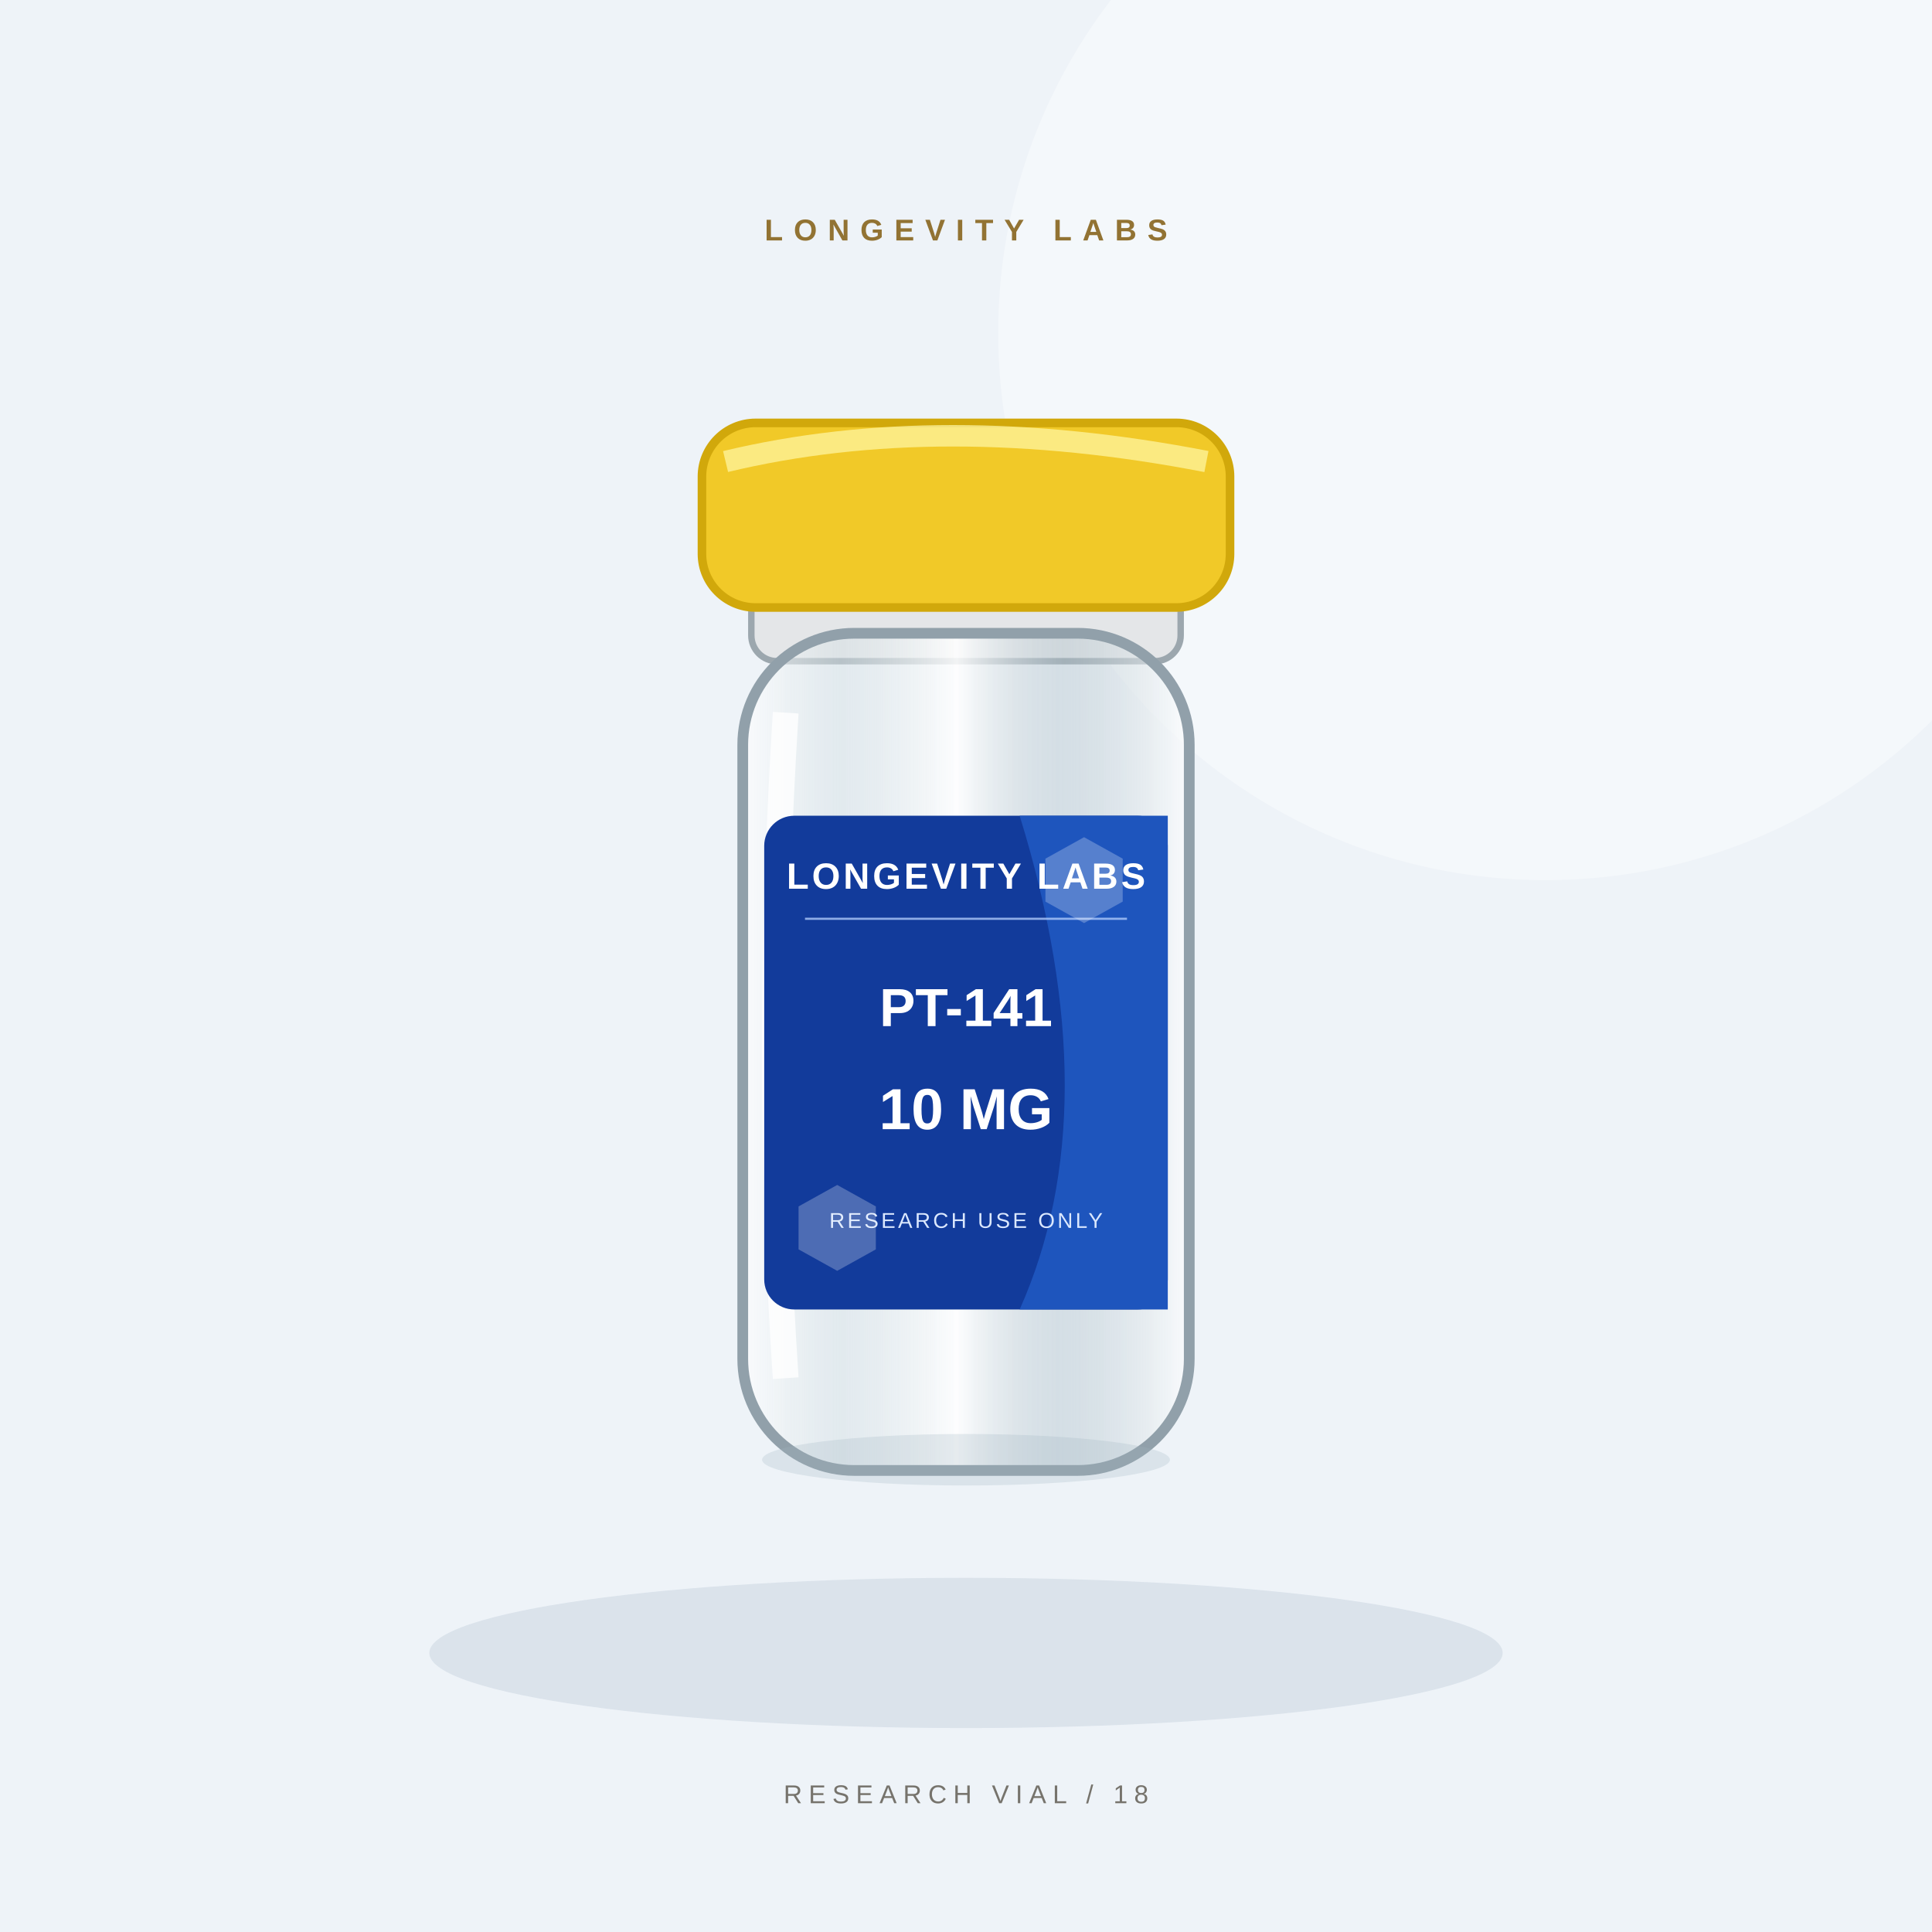
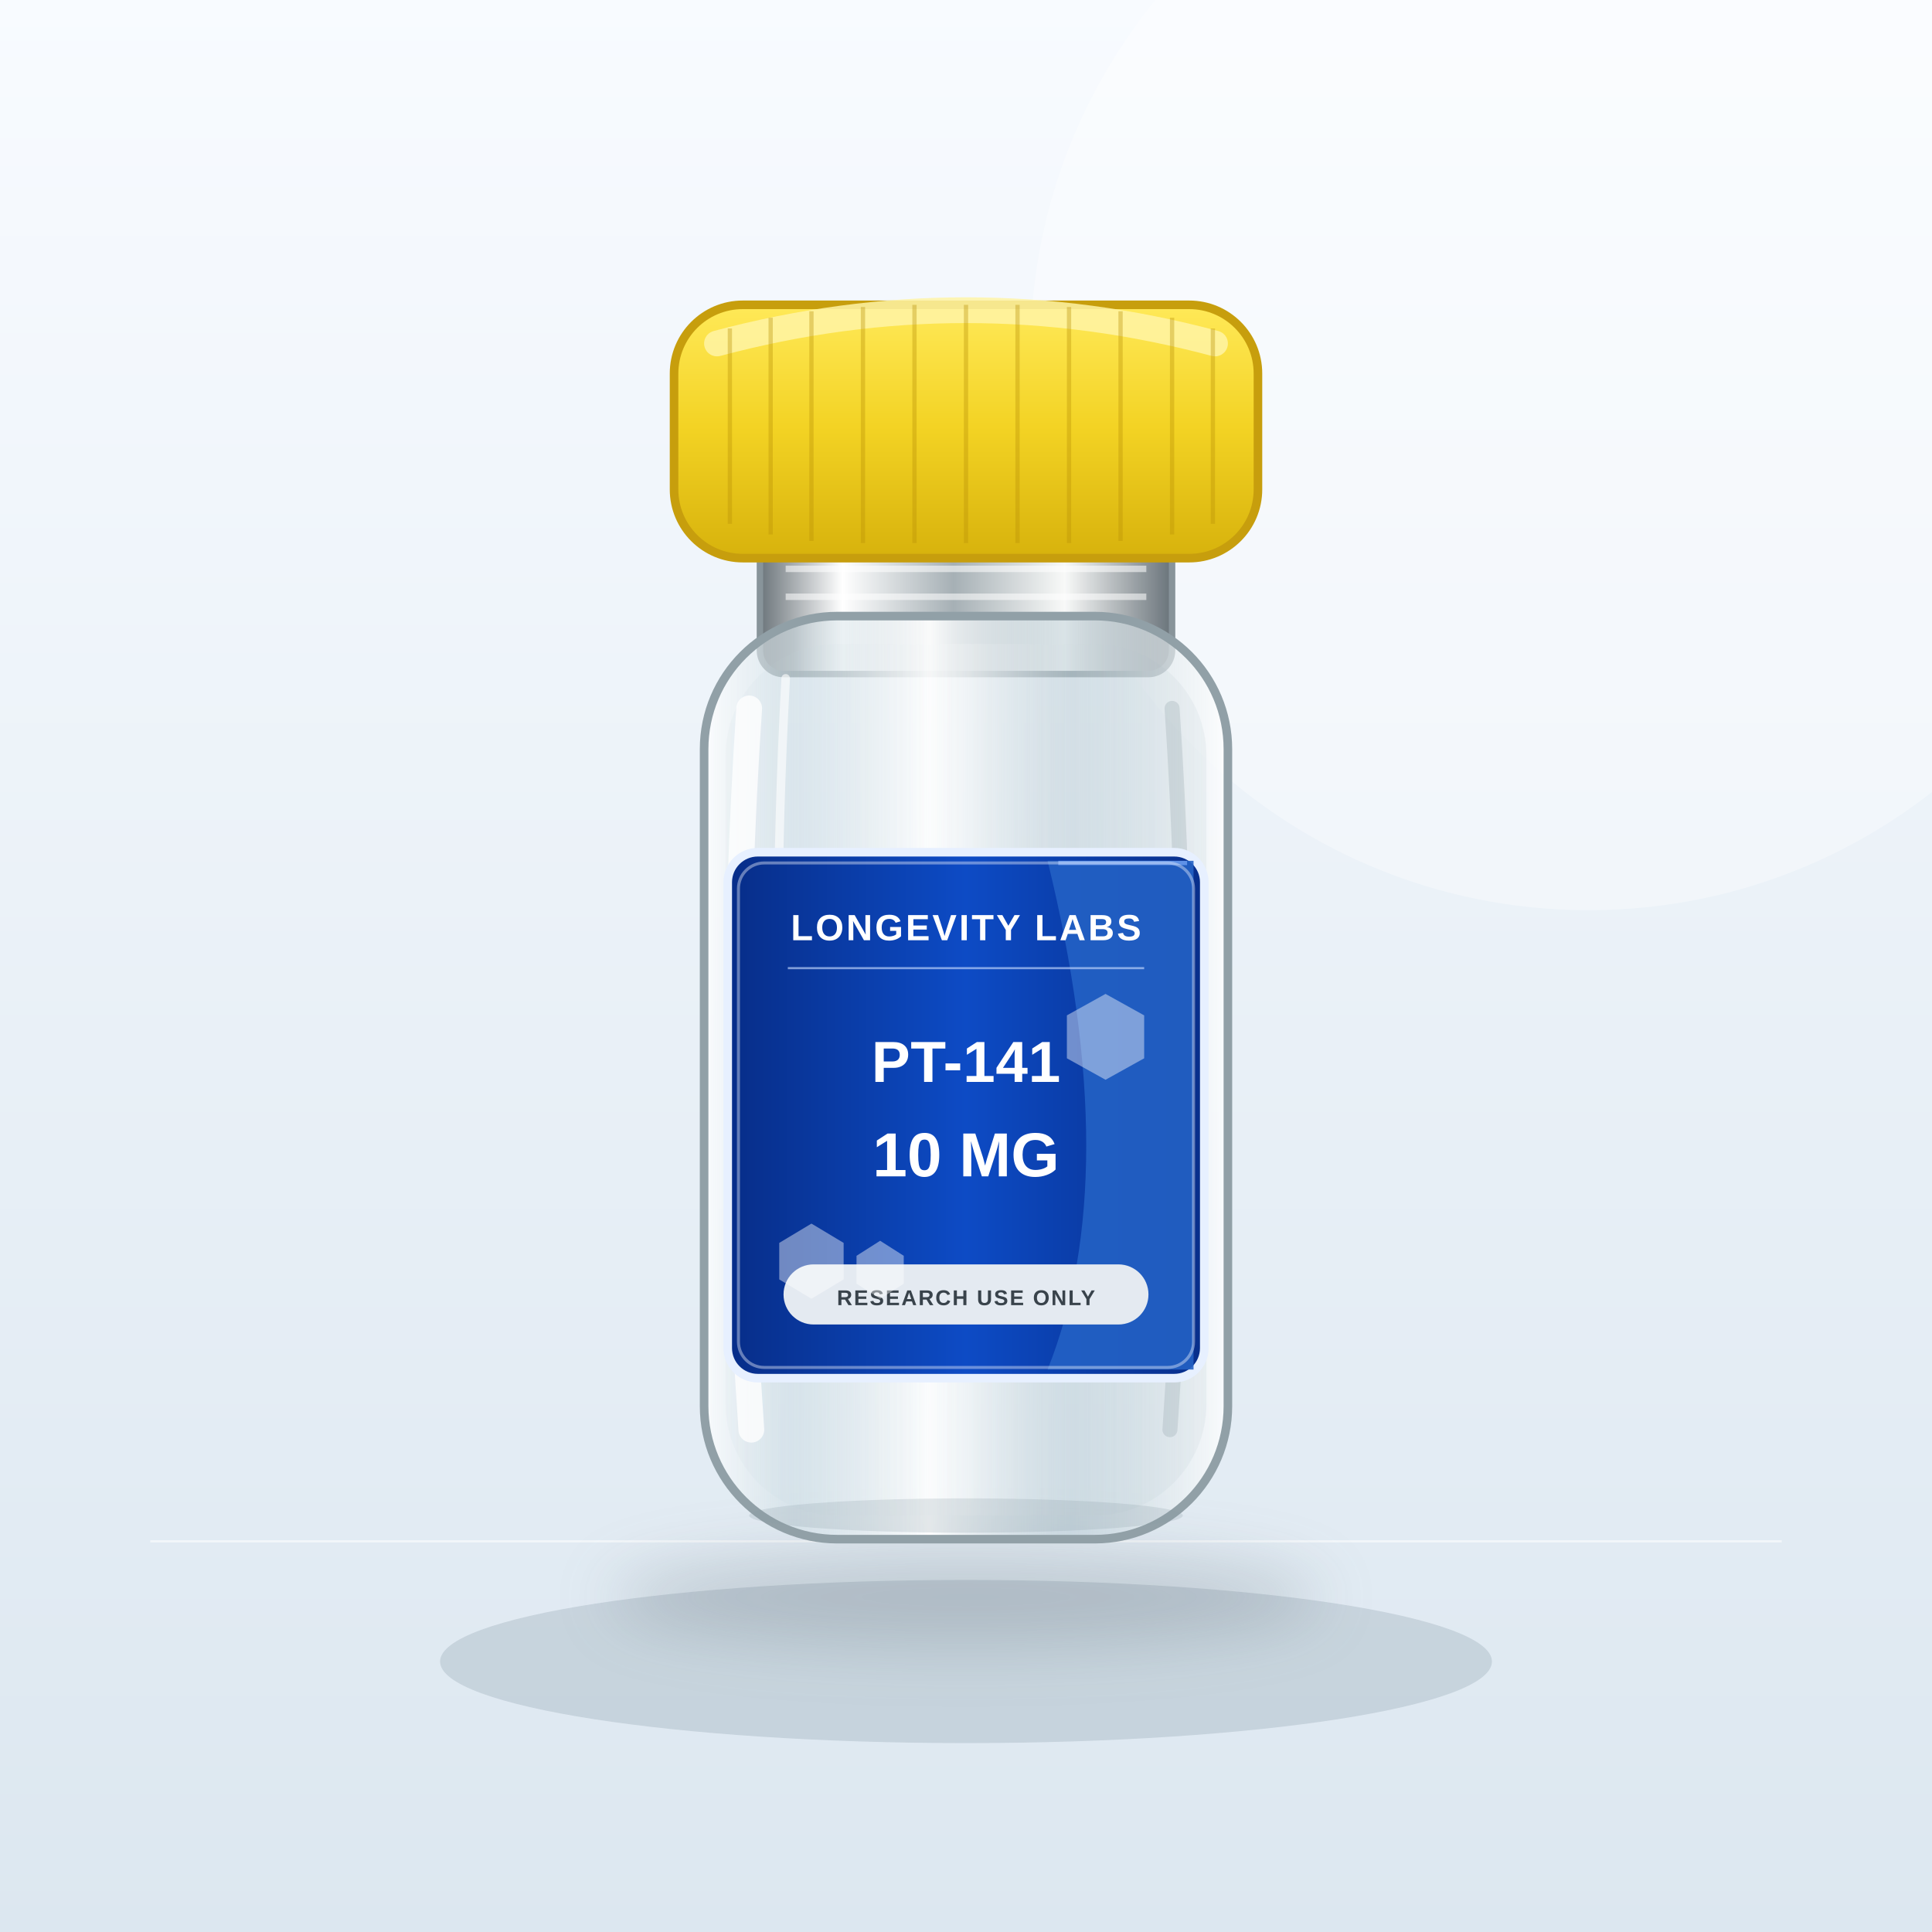
<svg xmlns="http://www.w3.org/2000/svg" width="900" height="900" viewBox="0 0 900 900" role="img" aria-labelledby="title desc">
  <defs>
+     <linearGradient id="vialBg" x2="0" y2="1">
+       <stop stop-color="#f8fbff" />
+       <stop offset="1" stop-color="#dce7f0" />
+     </linearGradient>
+     <linearGradient id="silver" x2="1">
+       <stop stop-color="#6c757b" />
+       <stop offset=".2" stop-color="#fff" />
+       <stop offset=".47" stop-color="#a6b0b5" />
+       <stop offset=".74" stop-color="#f8f9f8" />
+       <stop offset="1" stop-color="#69737a" />
+     </linearGradient>
+     <linearGradient id="yellowCap" x2="0" y2="1">
+       <stop stop-color="#ffe958" />
+       <stop offset=".48" stop-color="#f3d324" />
+       <stop offset="1" stop-color="#d7b20c" />
+     </linearGradient>
+     <linearGradient id="vialGlass" x2="1">
+       <stop stop-color="#fff" stop-opacity=".78" />
+       <stop offset=".17" stop-color="#cedde4" stop-opacity=".5" />
+       <stop offset=".43" stop-color="#fff" stop-opacity=".92" />
+       <stop offset=".7" stop-color="#b8cbd4" stop-opacity=".48" />
+       <stop offset="1" stop-color="#fff" stop-opacity=".8" />
+     </linearGradient>
+     <linearGradient id="innerGlass" x2="1">
+       <stop stop-color="#a8c1ca" stop-opacity=".2" />
+       <stop offset=".5" stop-color="#fff" stop-opacity=".5" />
+       <stop offset="1" stop-color="#91a9b2" stop-opacity=".28" />
+     </linearGradient>
+     <linearGradient id="labelBlue" x2="1">
+       <stop stop-color="#072d88" />
+       <stop offset=".5" stop-color="#0d4bc5" />
+       <stop offset="1" stop-color="#082e8a" />
+     </linearGradient>
    <linearGradient id="clearGlass" x2="1">
      <stop stop-color="#fff" stop-opacity=".72" />
      <stop offset=".22" stop-color="#d5e0e4" stop-opacity=".48" />
      <stop offset=".48" stop-color="#fff" stop-opacity=".86" />
      <stop offset=".72" stop-color="#aec0c9" stop-opacity=".4" />
      <stop offset="1" stop-color="#fff" stop-opacity=".72" />
    </linearGradient>
    <linearGradient id="goldMetal" x2="1">
      <stop stop-color="#8a713d" />
      <stop offset=".25" stop-color="#f2d879" />
      <stop offset=".53" stop-color="#b18d2e" />
      <stop offset=".8" stop-color="#f5da77" />
      <stop offset="1" stop-color="#96782b" />
    </linearGradient>
    <linearGradient id="darkGlass" x2="1">
      <stop stop-color="#080b0c" />
      <stop offset=".26" stop-color="#25292a" />
      <stop offset=".5" stop-color="#090b0b" />
      <stop offset=".76" stop-color="#242727" />
      <stop offset="1" stop-color="#080a0a" />
    </linearGradient>
+     <filter id="softShadow" x="-50%" y="-100%" width="200%" height="300%">
+       <feGaussianBlur stdDeviation="14" />
+     </filter>
  </defs>
-   <rect width="900" height="900" fill="#eef3f8" />
-   <ellipse cx="450" cy="770" rx="250" ry="35" fill="#a8b9ca" opacity=".28" />
-   <circle cx="720" cy="155" r="255" fill="#fff" opacity=".38" />
+   <rect width="900" height="900" fill="url(#vialBg)" />
+   <ellipse cx="450" cy="774" rx="245" ry="38" fill="#6d8290" opacity=".22" />
+   <circle cx="740" cy="164" r="260" fill="#fff" opacity=".34" />
+   <path d="M70 718h760" stroke="#fff" stroke-opacity=".58" />
  <g>
    <g>
-       <rect x="350" y="246" width="200" height="62" rx="12" fill="#e4e6e8" stroke="#9ca7ae" stroke-width="3" />
-       <rect x="327" y="197" width="246" height="86" rx="25" fill="#f1c928" stroke="#d1a80b" stroke-width="4" />
-       <path d="M338 215q100-24 224 0" fill="none" stroke="#fff6a4" stroke-width="10" opacity=".72" />
-       <rect x="346" y="295" width="208" height="390" rx="52" fill="url(#clearGlass)" stroke="#91a0aa" stroke-width="5" />
-       <path d="M366 332q-10 160 0 310" fill="none" stroke="#fff" stroke-width="12" opacity=".8" />
-       <ellipse cx="450" cy="680" rx="95" ry="12" fill="#9eb4c0" opacity=".25" />
-       <rect x="356" y="380" width="188" height="230" rx="14" fill="#123b9b" />
-       <path d="M475 380h69v230h-69q42-94 0-230" fill="#1e55bd" />
-       <text x="450" y="414" text-anchor="middle" fill="#fff" font-family="Arial,sans-serif" font-size="17" font-weight="700" letter-spacing="1.4">LONGEVITY LABS</text>
-       <path d="M375 428h150" stroke="#b7d2ff" opacity=".75" />
-       <text x="450" y="478" text-anchor="middle" fill="#fff" font-family="Arial,sans-serif" font-size="25" font-weight="800">PT-141</text>
-       <text x="450" y="526" text-anchor="middle" fill="#fff" font-family="Arial,sans-serif" font-size="27" font-weight="800">10 MG</text>
-       <text x="450" y="572" text-anchor="middle" fill="#dbe8ff" font-family="Arial,sans-serif" font-size="10" letter-spacing="1.2">RESEARCH USE ONLY</text>
-       <g fill="#fff" opacity=".25">
-         <path d="m505 390 18 10v20l-18 10-18-10v-20z" />
-         <path d="m390 552 18 10v20l-18 10-18-10v-20z" />
+       <ellipse cx="450" cy="744" rx="166" ry="22" fill="#52616a" opacity=".22" filter="url(#softShadow)" />
+       <rect x="354" y="239" width="192" height="75" rx="11" fill="url(#silver)" stroke="#88949a" stroke-width="3" />
+       <path d="M366 252h168M366 265h168M366 278h168" stroke="#fff" stroke-opacity=".55" stroke-width="3" />
+       <rect x="314" y="142" width="272" height="118" rx="32" fill="url(#yellowCap)" stroke="#c79e0d" stroke-width="4" />
+       <path d="M334 160Q450 129 566 160" fill="none" stroke="#fff4a6" stroke-width="12" stroke-linecap="round" opacity=".84" />
+       <g stroke="#b88f08" stroke-opacity=".37" stroke-width="2">
+         <path d="M340 153v91M359 148v101M378 145v107M402 143v110M426 142v111M450 142v111M474 142v111M498 143v110M522 145v107M546 148v101M565 153v91" />
      </g>
+       <rect x="328" y="287" width="244" height="430" rx="62" fill="url(#vialGlass)" stroke="#91a0a7" stroke-width="4" />
+       <rect x="338" y="300" width="224" height="406" rx="52" fill="url(#innerGlass)" opacity=".34" />
+       <path d="M349 330Q338 493 350 666" fill="none" stroke="#fff" stroke-width="12" stroke-linecap="round" opacity=".78" />
+       <path d="M366 316Q359 445 366 558" fill="none" stroke="#fff" stroke-width="4" stroke-linecap="round" opacity=".6" />
+       <path d="M546 330Q557 493 545 666" fill="none" stroke="#90a1a9" stroke-width="7" stroke-linecap="round" opacity=".28" />
+       <ellipse cx="450" cy="706" rx="101" ry="8" fill="#879aa4" opacity=".22" />
+       <rect x="339" y="397" width="222" height="245" rx="14" fill="url(#labelBlue)" stroke="#e7f0ff" stroke-width="4" />
+       <path d="M488 401h68v237h-68q36-90 0-237" fill="#2260c4" opacity=".9" />
+       <path d="M493 402h60" stroke="#71a2f3" stroke-width="2" opacity=".76" />
+       <text x="450" y="438" text-anchor="middle" fill="#fff" font-family="Arial,sans-serif" font-size="17" font-weight="800" letter-spacing="1.1">LONGEVITY LABS</text>
+       <path d="M367 451h166" stroke="#c8dcff" stroke-opacity=".62" />
+       <text x="450" y="504" text-anchor="middle" fill="#fff" font-family="Arial,sans-serif" font-size="27" font-weight="800" letter-spacing=".2">PT-141</text>
+       <text x="450" y="548" text-anchor="middle" fill="#fff" font-family="Arial,sans-serif" font-size="29" font-weight="800">10 MG</text>
+       <rect x="365" y="589" width="170" height="28" rx="14" fill="#e4eaf1" />
+       <text x="450" y="608" text-anchor="middle" fill="#39434b" font-family="Arial,sans-serif" font-size="10" font-weight="700" letter-spacing=".7">RESEARCH USE ONLY</text>
+       <g fill="#fff" opacity=".42">
+         <path d="m515 463 18 10v20l-18 10-18-10v-20z" />
+         <path d="m378 570 15 9v17l-15 9-15-9v-17z" />
+         <path d="m410 578 11 7v13l-11 7-11-7v-13z" />
+       </g>
+       <rect x="344" y="402" width="212" height="235" rx="12" fill="none" stroke="#f5f8ff" stroke-opacity=".4" stroke-width="1.4" />
    </g>
  </g>
-   <text x="450" y="112" text-anchor="middle" fill="#927333" font-family="Arial,sans-serif" font-size="14" font-weight="700" letter-spacing="5">LONGEVITY LABS</text>
-   <text x="450" y="840" text-anchor="middle" fill="#76736c" font-family="Arial,sans-serif" font-size="12" letter-spacing="3">RESEARCH VIAL / 18</text>
</svg>
